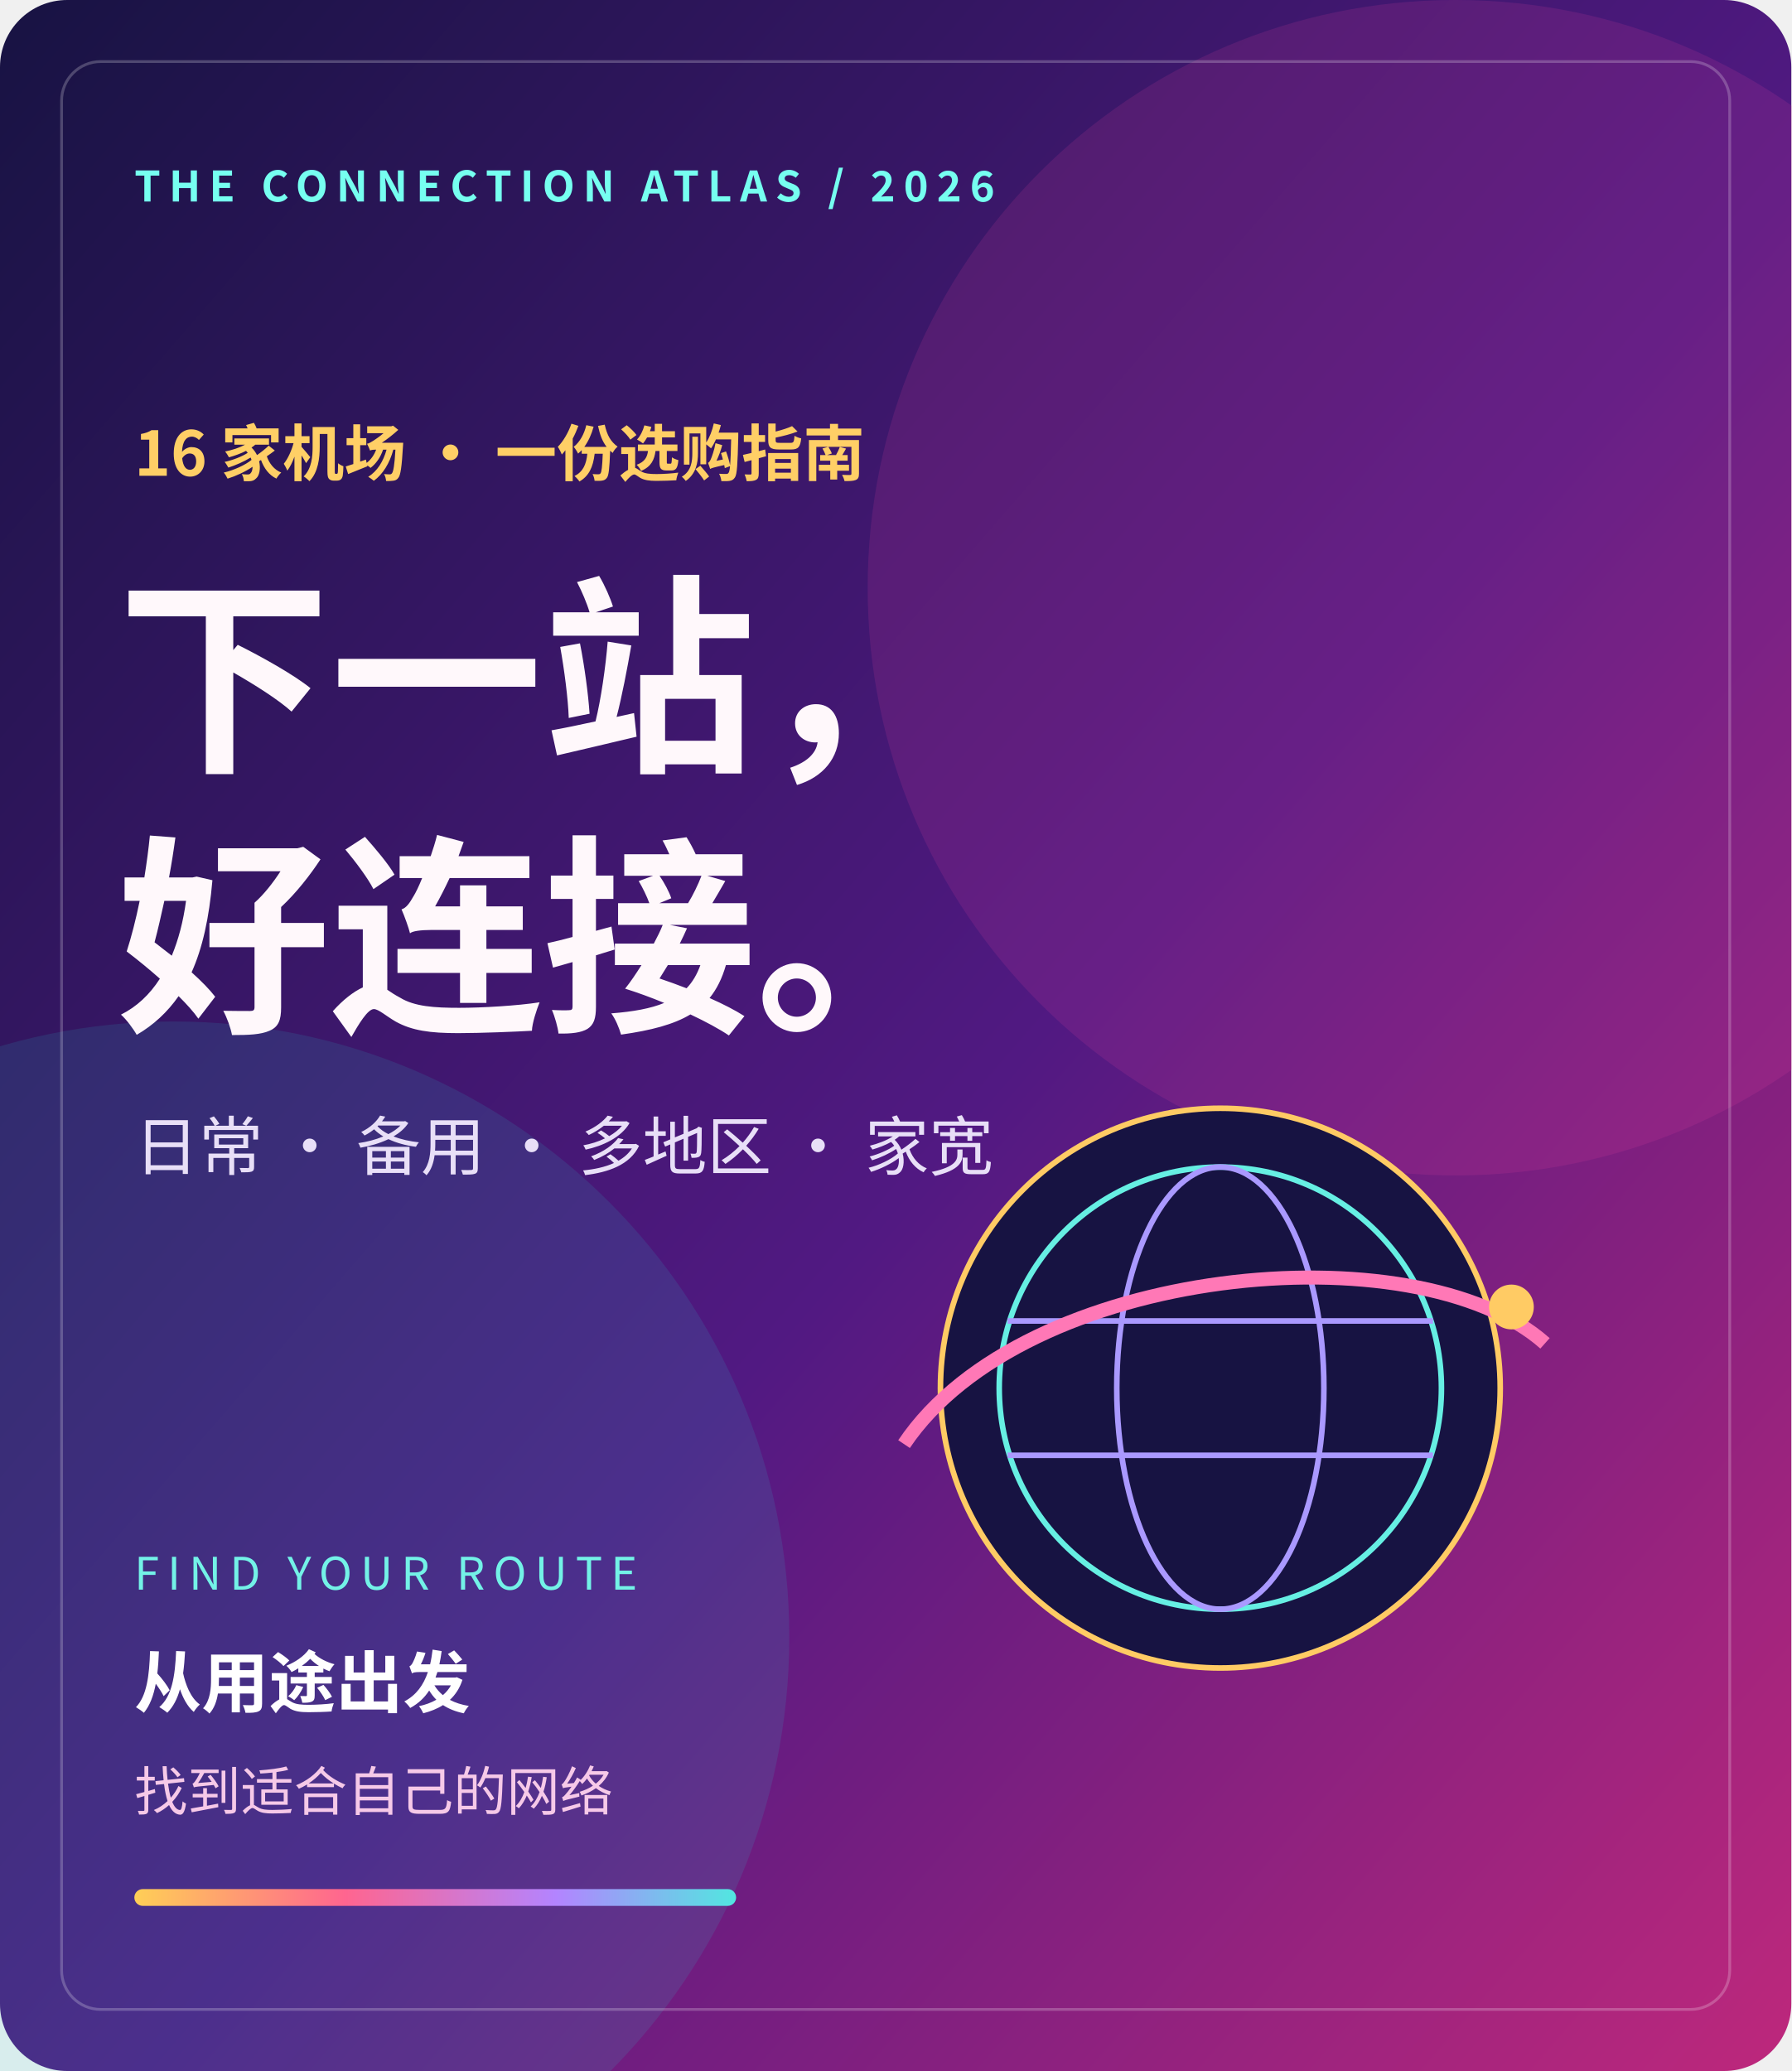
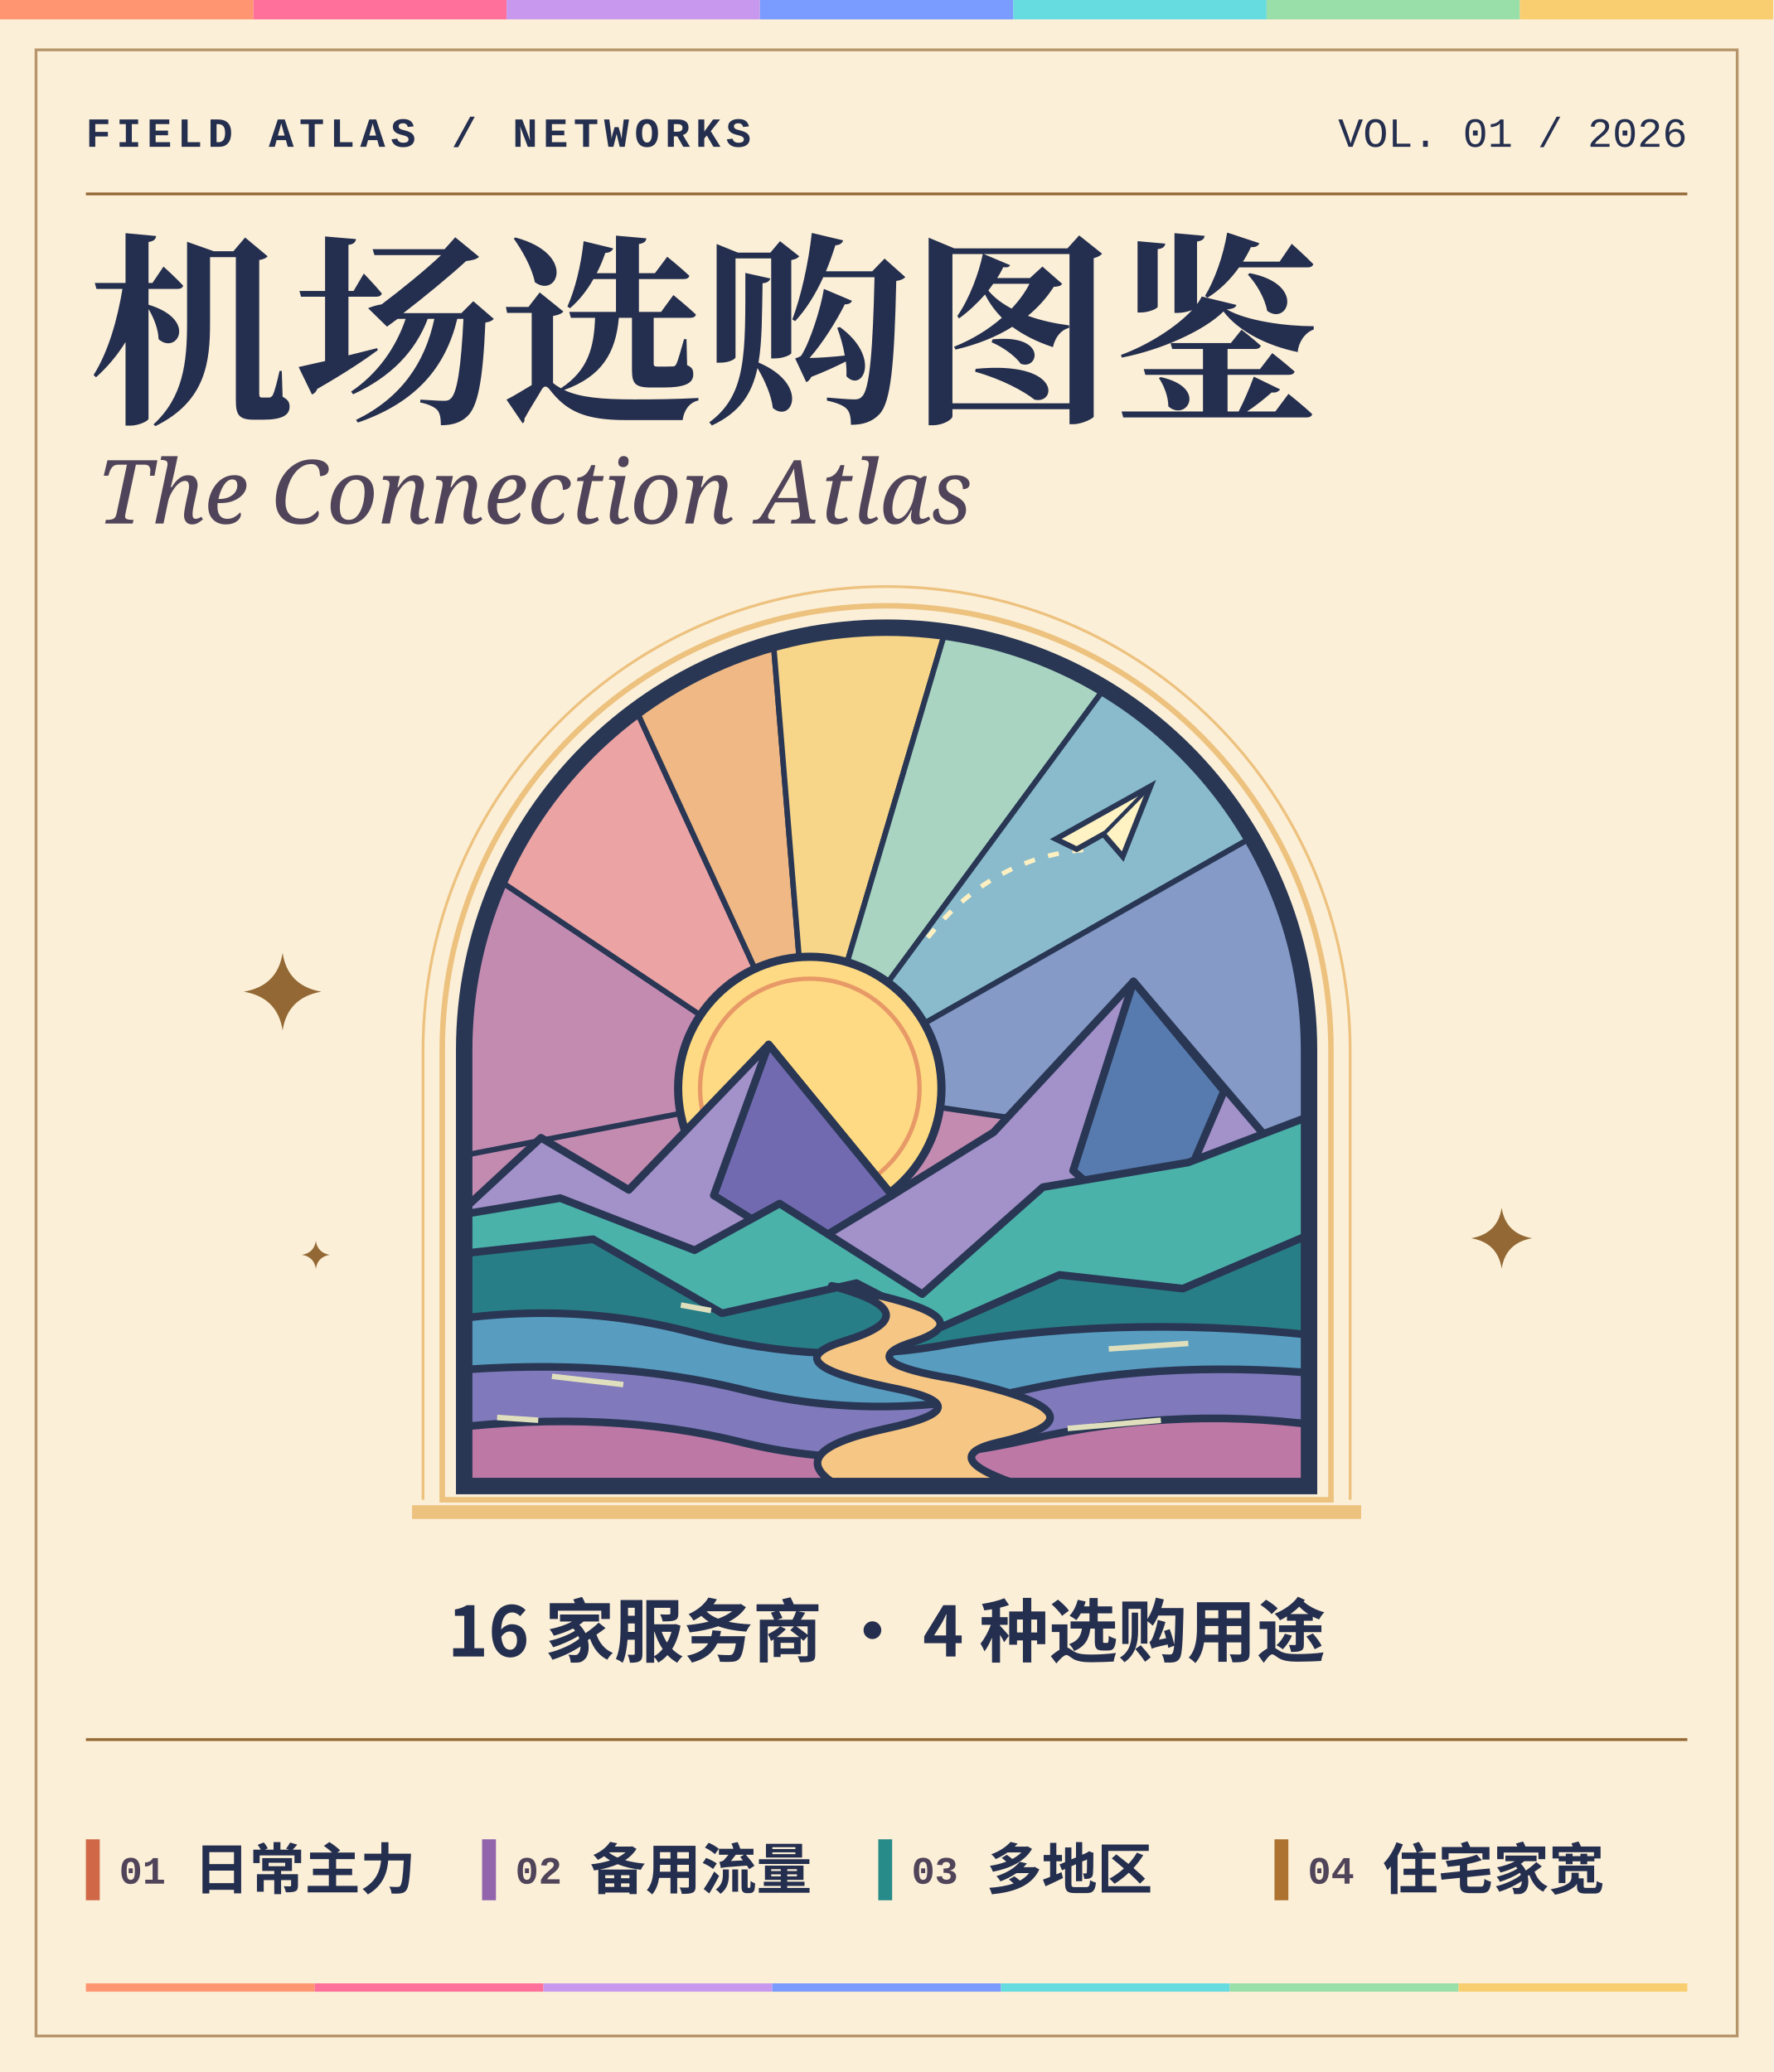
- <svg xmlns="http://www.w3.org/2000/svg" width="640" height="740" viewBox="0 0 640 740" role="img" aria-labelledby="title desc">
-   <defs>
-     <linearGradient id="bg" x2="1" y2="1">
-       <stop stop-color="#171342" />
-       <stop offset=".54" stop-color="#511982" />
-       <stop offset="1" stop-color="#bf287c" />
-     </linearGradient>
-     <linearGradient id="rain">
-       <stop stop-color="#ffcf56" />
-       <stop offset=".35" stop-color="#ff658f" />
-       <stop offset=".7" stop-color="#b384ff" />
-       <stop offset="1" stop-color="#51e7e0" />
-     </linearGradient>
-   </defs>
-   <rect width="640" height="740" rx="24" fill="url(#bg)" />
-   <circle cx="520" cy="210" r="210" fill="#f745a5" opacity=".13" />
-   <circle cx="62" cy="585" r="220" fill="#26d7d1" opacity=".12" />
-   <rect x="22" y="22" width="596" height="696" rx="14" fill="none" stroke="#fff" opacity=".22" />
-   <g font-family="Microsoft YaHei,PingFang SC,Noto Sans CJK SC,sans-serif">
-     <text x="48" y="72" font-size="15" font-weight="700" letter-spacing="3" fill="#76fff0">THE CONNECTION ATLAS / 2026</text>
-     <path d="M48 91H592" stroke="url(#rain)" stroke-width="3" />
-     <text x="48" y="170" fill="#ffcf66" font-size="22" font-weight="700">16 家机场 · 一份选购指南</text>
-     <text x="42" y="270" fill="#fff8fb" font-size="76" font-weight="900">下一站，</text>
-     <text x="42" y="363" fill="#fff8fb" font-size="76" font-weight="900">好连接。</text>
-     <text x="48" y="418" fill="#e8dff7" font-size="23">日常 · 备用 · 多地区 · 家宽</text>
-     <g transform="translate(436 496)">
-       <circle r="100" fill="#171342" stroke="#ffcb64" stroke-width="2" />
-       <circle r="79" fill="none" stroke="#66efe3" stroke-width="2" />
-       <ellipse rx="37" ry="79" fill="none" stroke="#aa99ff" stroke-width="2" />
-       <path d="M-76 -24H76M-76 24H76" stroke="#aa99ff" stroke-width="2" />
-       <path d="M-113 20C-70 -44 70 -57 116 -16" fill="none" stroke="#ff78b6" stroke-width="5" />
-       <circle cx="104" cy="-29" r="8" fill="#ffcb64" />
+ <svg xmlns="http://www.w3.org/2000/svg" viewBox="0 0 640 748" width="640" height="748" role="img" aria-labelledby="title desc">
+   <rect x="0" y="0" width="640" height="748" fill="#fbefd7" />
+   <rect x="0.0" y="0" width="91.429" height="7" fill="#ff9671" />
+   <rect x="91.429" y="0" width="91.429" height="7" fill="#ff719a" />
+   <rect x="182.857" y="0" width="91.429" height="7" fill="#c898ef" />
+   <rect x="274.286" y="0" width="91.429" height="7" fill="#7a9bff" />
+   <rect x="365.714" y="0" width="91.429" height="7" fill="#66dbe0" />
+   <rect x="457.143" y="0" width="91.429" height="7" fill="#99dfa9" />
+   <rect x="548.571" y="0" width="91.429" height="7" fill="#f9ce70" />
+   <rect x="13" y="18" width="614" height="717" fill="none" stroke="#936834" opacity=".67" />
+   <text x="31" y="53" fill="#242e4e" font-family="Consolas,'Liberation Mono',monospace" font-size="15" font-weight="700" letter-spacing="2">FIELD ATLAS   /   NETWORKS</text>
+   <text x="609" y="53" fill="#242e4e" font-family="Consolas,'Liberation Mono',monospace" font-size="15" font-weight="500" text-anchor="end">VOL. 01   /   2026</text>
+   <path d="M31 70h578" fill="none" stroke="#936834" stroke-width="1" />
+   <text x="32" y="147" fill="#242e4e" font-family="Georgia,'Noto Serif CJK SC','Songti SC',SimSun,serif" font-size="74" font-weight="800">机场选购图鉴</text>
+   <text x="35" y="189" fill="#50445a" font-family="Georgia,serif" font-size="32" font-weight="500" font-style="italic">The Connection Atlas</text>
+   <g transform="translate(320 385) scale(0.99)">
+     <defs>
+       <clipPath id="window">
+         <path d="M-154 153V-6a154 154 0 0 1 308 0v159Z" />
+       </clipPath>
+     </defs>
+     <g clip-path="url(#window)">
+       <rect x="-160" y="-170" width="320" height="330" fill="#c48bb1" />
+       <path d="M-28 8L-245 50L-240 -134Z" fill="#c48bb1" stroke="#293754" stroke-width="2" />
+       <path d="M-28 8L-240 -134L-128 -210Z" fill="#eba3a4" stroke="#293754" stroke-width="2" />
+       <path d="M-28 8L-128 -210L-48 -237Z" fill="#efb884" stroke="#293754" stroke-width="2" />
+       <path d="M-28 8L-48 -237L44 -235Z" fill="#f7d589" stroke="#293754" stroke-width="2" />
+       <path d="M-28 8L44 -235L134 -212Z" fill="#a8d4c1" stroke="#293754" stroke-width="2" />
+       <path d="M-28 8L134 -212L222 -134Z" fill="#89bbcd" stroke="#293754" stroke-width="2" />
+       <path d="M-28 8L222 -134L238 47Z" fill="#859ac7" stroke="#293754" stroke-width="2" />
+       <circle cx="-28" cy="8" r="48" fill="#ffda84" stroke="#293754" stroke-width="3" />
+       <circle cx="-28" cy="8" r="40" fill="none" stroke="#e79a67" stroke-width="1.6" />
+       <g stroke="#293754" stroke-width="2.8" stroke-linejoin="round">
+         <path d="M-180 76L-126 26-94 45-43-8 2 47 39 24 90-31 165 57 174 175H-180Z" fill="#a391ca" />
+         <path d="M-43-8l-20 55 32 20 33-20Z" fill="#726ab1" />
+         <path d="M90-31L68 38 99 65 123 9Z" fill="#577baf" />
+         <path d="M-173 57l54-9 49 19 31-17 52 33 44-39 53-9 63-24v162h-346Z" fill="#4bb2aa" />
+         <path d="M-171 70l64-7 47 27 49-11 31 16 43-19 45 5 61-26v112h-340Z" fill="#287e86" />
+         <path d="M-174 95q54-11 103 2t95 4q67-11 140-2v65h-338Z" fill="#589dc0" />
+         <path d="M-160 111q60-5 108 7t102 0 118-5v48h-328Z" fill="#8079bb" />
+         <path d="M-160 132q59-7 107 5t105-1 113-4v36h-325Z" fill="#bd78a6" />
+         <path d="M-20 80q61 11 28 21-20 7 17 13 60 13 16 23-26 6 15 18H-14q-28-14 14-23 37-8 1-15-43-9-16-17 32-10-5-20Z" fill="#f6c684" />
+       </g>
+       <path d="M-122 113l26 3m-46 12 15 1m208-26 29-2m-44 31 34-3m-175-42 11 2" fill="none" stroke="#e0dfbd" stroke-width="2" />
+       <path d="M15-47q23-29 57-32" fill="none" stroke="#fff0c1" stroke-width="1.7" stroke-dasharray="4 5" />
+       <g transform="translate(74 -84) rotate(-19)">
+         <path d="M-12-3l39-7-18 21-4-10-11 2Z" fill="#fff2c3" stroke="#293754" stroke-width="2" />
+         <path d="M5 1l22-11" fill="none" stroke="#293754" stroke-width="1.4" />
+       </g>
    </g>
-     <text x="48" y="568" font-size="16" letter-spacing="3" fill="#73f2e7">FIND YOUR ROUTE</text>
-     <text x="48" y="610" font-size="24" font-weight="700" fill="#fff">从用途出发</text>
-     <text x="48" y="647" font-size="19" fill="#f6c9e8">找到适合自己的网络</text>
-     <rect x="48" y="675" width="215" height="6" rx="3" fill="url(#rain)" />
+     <path d="M-154 153V-6a154 154 0 0 1 308 0v159Z" fill="none" stroke="#293754" stroke-width="6" />
+     <path d="M-162 158V-6a162 162 0 0 1 324 0v164Z" fill="none" stroke="#edc17e" stroke-width="2" />
+     <path d="M-169 158V-6a169 169 0 0 1 338 0v164" fill="none" stroke="#edc17e" stroke-width="1" />
+     <rect x="-173" y="160" width="346" height="5" fill="#edc17e" />
  </g>
+   <g transform="translate(102 358) scale(14)">
+     <path d="M0-1Q.13-.15 1 0 .13.15 0 1-.13.15-1 0-.13-.15 0-1Z" fill="#936834" />
+   </g>
+   <g transform="translate(542 447) scale(11)">
+     <path d="M0-1Q.13-.15 1 0 .13.15 0 1-.13.15-1 0-.13-.15 0-1Z" fill="#936834" />
+   </g>
+   <g transform="translate(114 453) scale(5)">
+     <path d="M0-1Q.13-.15 1 0 .13.15 0 1-.13.15-1 0-.13-.15 0-1Z" fill="#936834" />
+   </g>
+   <text x="320" y="598" fill="#242e4e" font-family="'Microsoft YaHei','PingFang SC','Noto Sans CJK SC',sans-serif" font-size="25" font-weight="700" text-anchor="middle">16 家服务商  ·  4 种选购用途</text>
+   <path d="M31 628H609" fill="none" stroke="#936834" stroke-width="1" />
+   <rect x="31" y="664" width="5" height="22" fill="#d06848" />
+   <text x="43" y="680" fill="#50445a" font-family="Consolas,'Liberation Mono',monospace" font-size="14" font-weight="700">01</text>
+   <text x="70" y="682" fill="#242e4e" font-family="'Microsoft YaHei','PingFang SC','Noto Sans CJK SC',sans-serif" font-size="20" font-weight="700">日常主力</text>
+   <rect x="174" y="664" width="5" height="22" fill="#9164ac" />
+   <text x="186" y="680" fill="#50445a" font-family="Consolas,'Liberation Mono',monospace" font-size="14" font-weight="700">02</text>
+   <text x="213" y="682" fill="#242e4e" font-family="'Microsoft YaHei','PingFang SC','Noto Sans CJK SC',sans-serif" font-size="20" font-weight="700">备用流量</text>
+   <rect x="317" y="664" width="5" height="22" fill="#268b89" />
+   <text x="329" y="680" fill="#50445a" font-family="Consolas,'Liberation Mono',monospace" font-size="14" font-weight="700">03</text>
+   <text x="356" y="682" fill="#242e4e" font-family="'Microsoft YaHei','PingFang SC','Noto Sans CJK SC',sans-serif" font-size="20" font-weight="700">多地区</text>
+   <rect x="460" y="664" width="5" height="22" fill="#ad722f" />
+   <text x="472" y="680" fill="#50445a" font-family="Consolas,'Liberation Mono',monospace" font-size="14" font-weight="700">04</text>
+   <text x="499" y="682" fill="#242e4e" font-family="'Microsoft YaHei','PingFang SC','Noto Sans CJK SC',sans-serif" font-size="20" font-weight="700">住宅家宽</text>
+   <rect x="31.0" y="716" width="82.571" height="3" fill="#ff9671" />
+   <rect x="113.571" y="716" width="82.571" height="3" fill="#ff719a" />
+   <rect x="196.143" y="716" width="82.571" height="3" fill="#c898ef" />
+   <rect x="278.714" y="716" width="82.571" height="3" fill="#7a9bff" />
+   <rect x="361.286" y="716" width="82.571" height="3" fill="#66dbe0" />
+   <rect x="443.857" y="716" width="82.571" height="3" fill="#99dfa9" />
+   <rect x="526.429" y="716" width="82.571" height="3" fill="#f9ce70" />
</svg>
